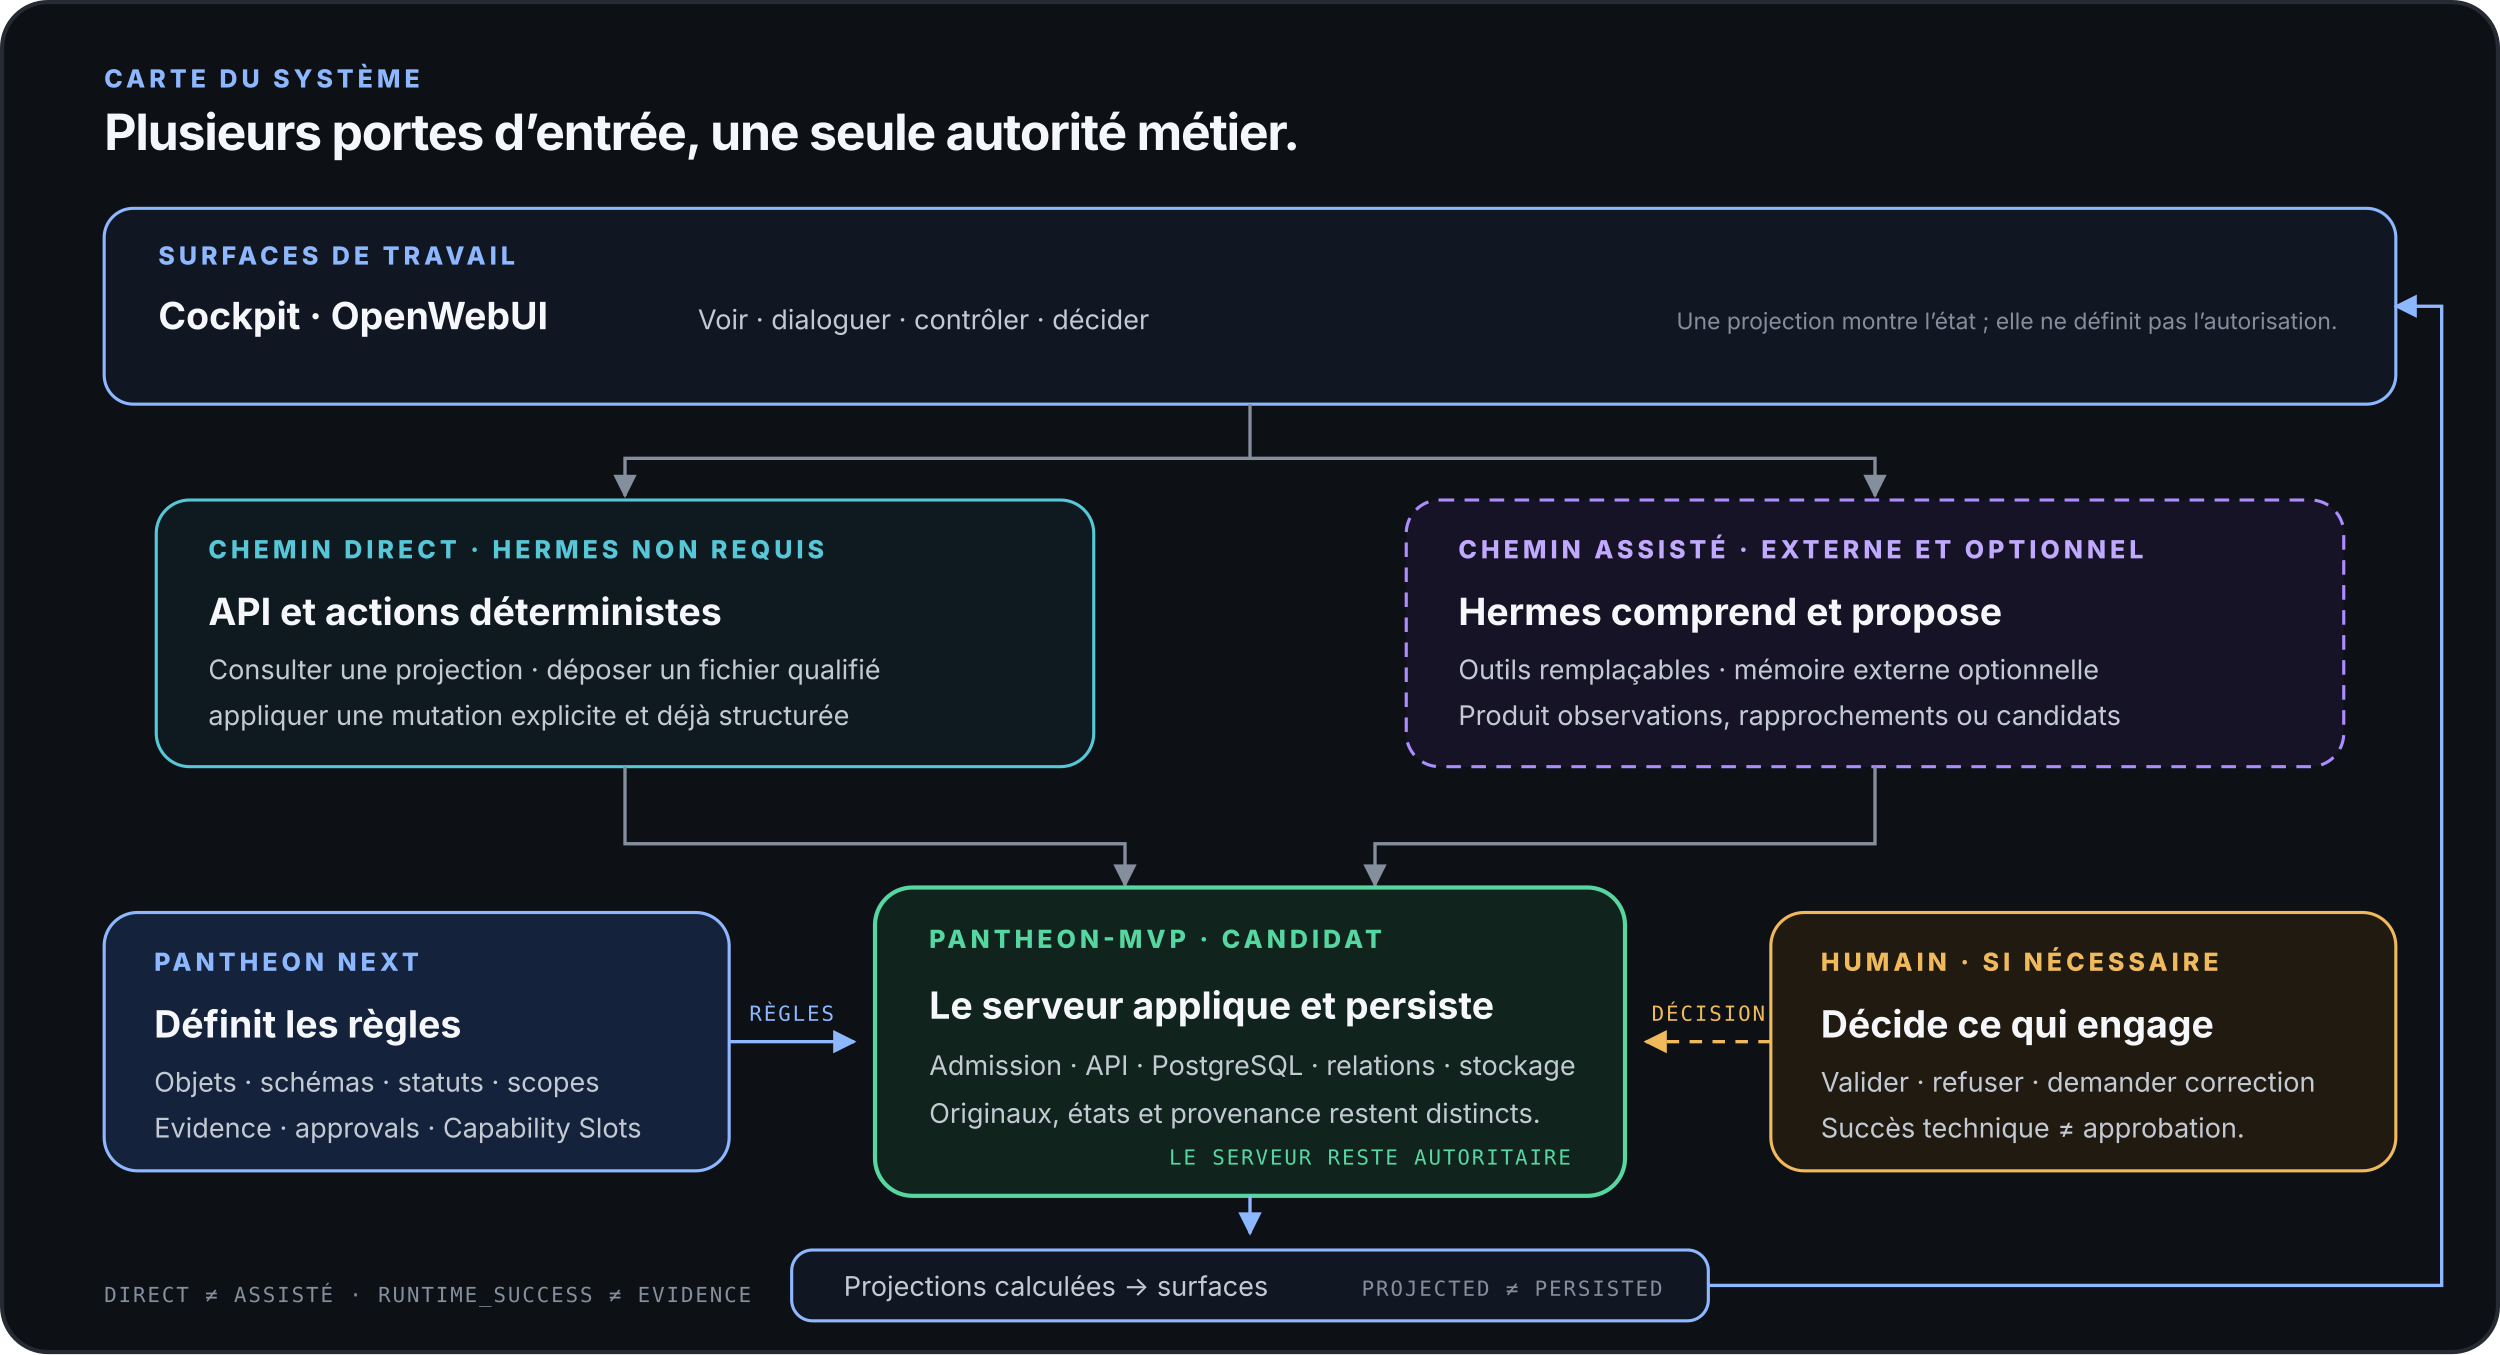
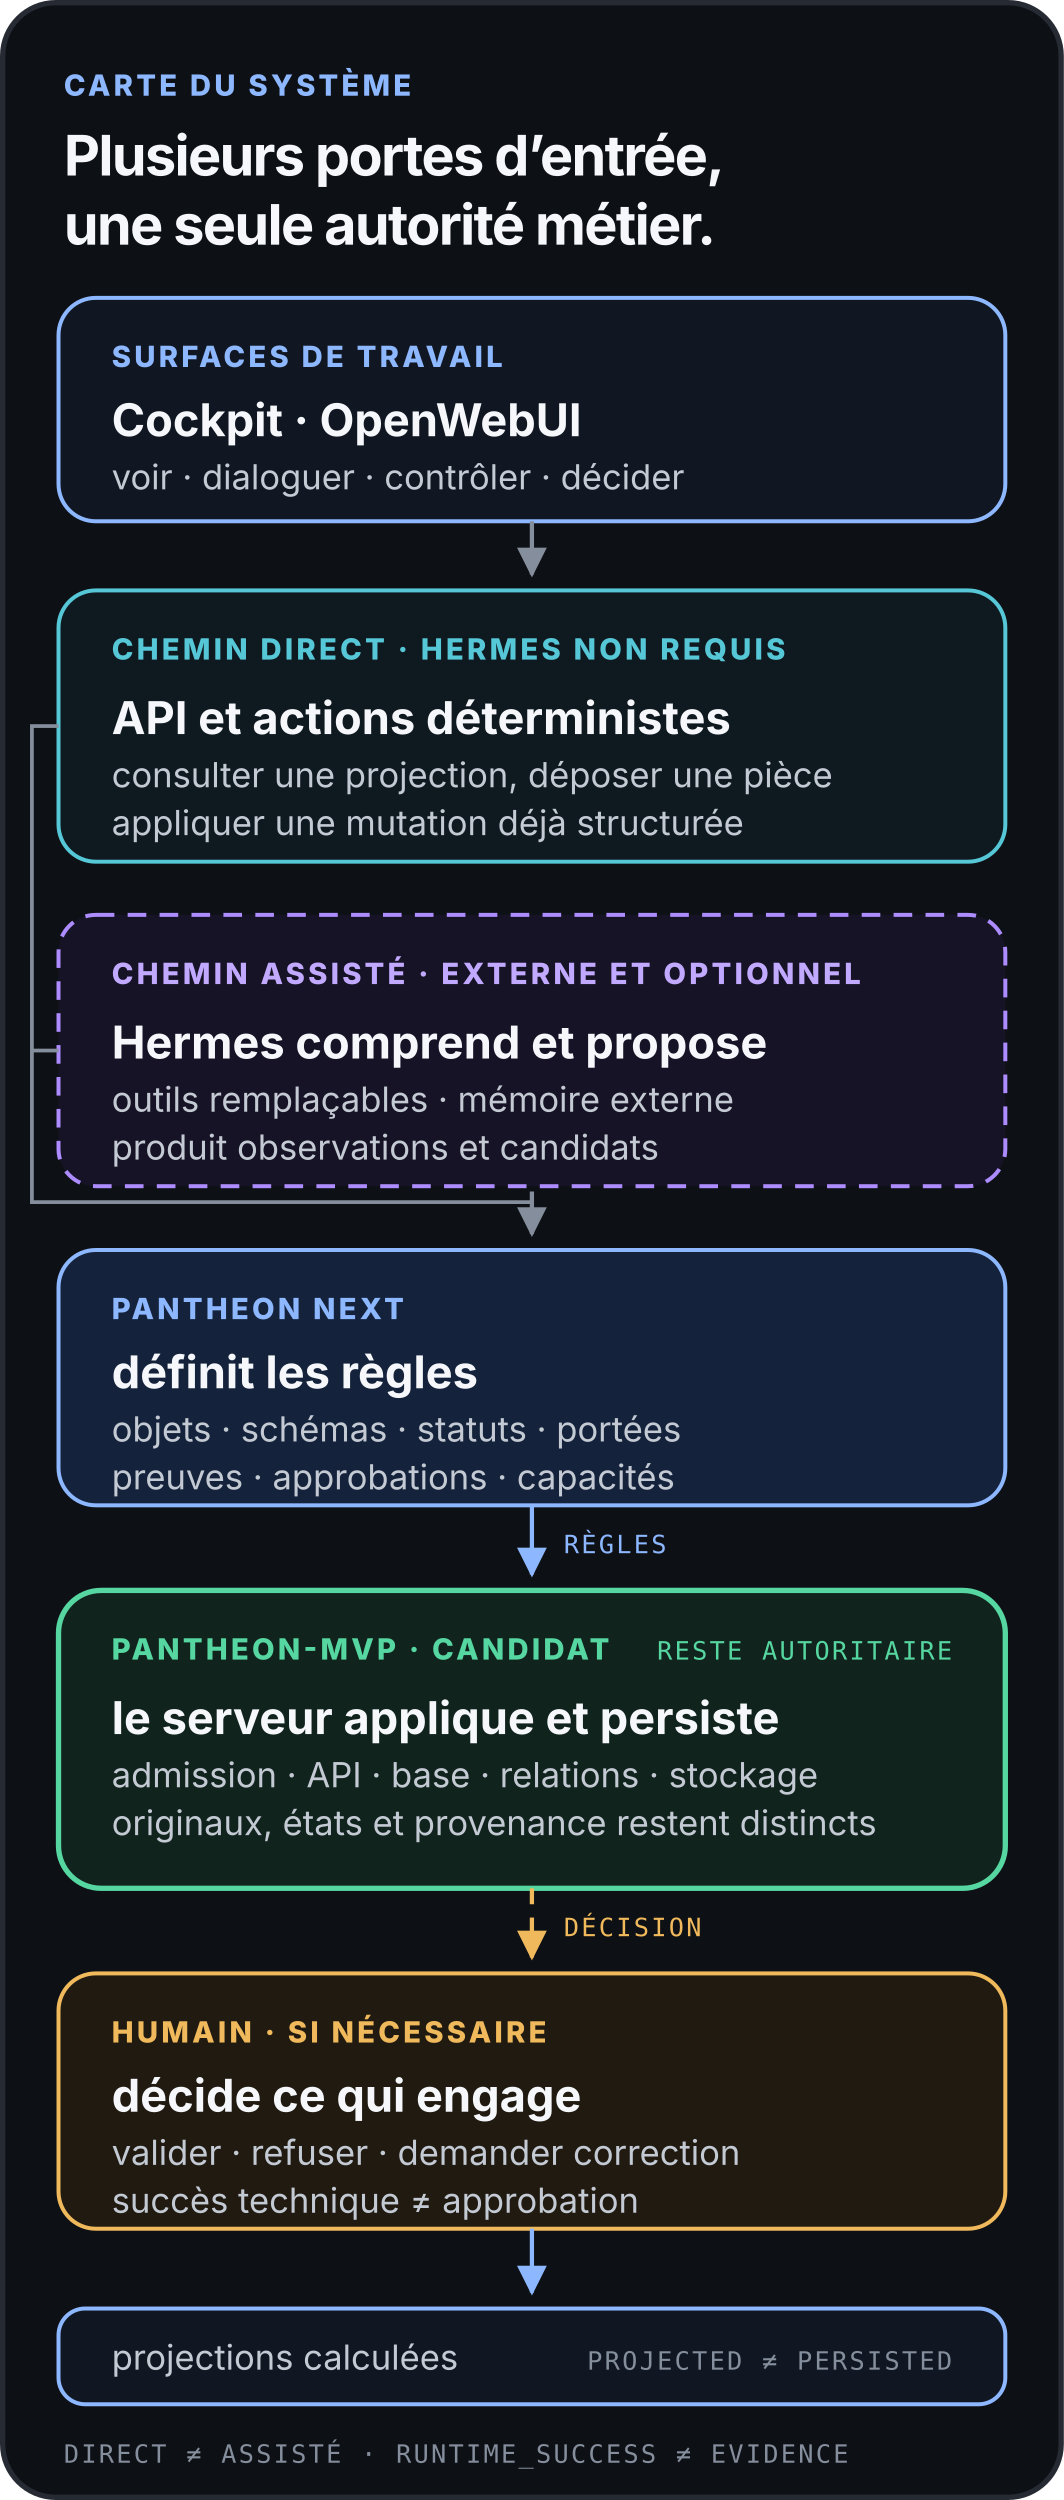
- <svg xmlns="http://www.w3.org/2000/svg" viewBox="0 0 1200 650" role="img" aria-labelledby="title desc">
+ <svg xmlns="http://www.w3.org/2000/svg" viewBox="0 0 400 940" role="img" aria-labelledby="title desc">
  <defs>
    <marker id="arrow" viewBox="0 0 10 10" refX="9" refY="5" markerWidth="7" markerHeight="7" orient="auto">
      <path d="M0 0L10 5L0 10z" fill="#858e9c" />
    </marker>
    <marker id="arrow-blue" viewBox="0 0 10 10" refX="9" refY="5" markerWidth="7" markerHeight="7" orient="auto">
      <path d="M0 0L10 5L0 10z" fill="#8db7ff" />
    </marker>
    <marker id="arrow-amber" viewBox="0 0 10 10" refX="9" refY="5" markerWidth="7" markerHeight="7" orient="auto">
      <path d="M0 0L10 5L0 10z" fill="#f0b95b" />
    </marker>
    <style>
      text{font-family:Inter,ui-sans-serif,system-ui,-apple-system,"Segoe UI",sans-serif;fill:#f5f7fa}
-       .eyebrow{font-size:12px;font-weight:800;letter-spacing:.16em;fill:#8db7ff}
-       .headline{font-size:24px;font-weight:720;letter-spacing:-.025em}
-       .title{font-size:18px;font-weight:700}
+       .eyebrow{font-size:11px;font-weight:800;letter-spacing:.11em;fill:#8db7ff}
+       .headline{font-size:21px;font-weight:720;letter-spacing:-.03em}
+       .title{font-size:17px;font-weight:700}
      .body{font-size:13px;fill:#c4cad3}
-       .note{font-size:11px;fill:#858e9c}
-       .mono{font-family:ui-monospace,SFMono-Regular,Menlo,monospace;font-size:10px;letter-spacing:.09em;fill:#858e9c}
+       .note{font-size:11.5px;fill:#858e9c}
+       .mono{font-family:ui-monospace,SFMono-Regular,Menlo,monospace;font-size:9.5px;letter-spacing:.09em;fill:#858e9c}
      .node{fill:#101216;stroke:#303641;stroke-width:1.5}
      .surface{fill:#101722;stroke:#8db7ff}
      .direct{fill:#0f1920;stroke:#56c7d6}
      .assisted{fill:#171326;stroke:#ad8cff;stroke-dasharray:7 5}
      .governance{fill:#14233b;stroke:#8db7ff}
      .human{fill:#201a11;stroke:#f0b95b}
      .server{fill:#10231d;stroke:#56d6a0;stroke-width:2}
      .projection{fill:#101722;stroke:#8db7ff}
      .edge{fill:none;stroke:#858e9c;stroke-width:1.6;marker-end:url(#arrow)}
      .edge-blue{stroke:#8db7ff;marker-end:url(#arrow-blue)}
      .edge-amber{stroke:#f0b95b;marker-end:url(#arrow-amber);stroke-dasharray:6 5}
+       .rail{fill:none;stroke:#858e9c;stroke-width:1.4}
    </style>
  </defs>
-   <rect x="1" y="1" width="1198" height="648" rx="22" fill="#0d1015" stroke="#262b33" stroke-width="2" />
-   <text x="50" y="42" class="eyebrow">CARTE DU SYSTÈME</text>
-   <text x="50" y="72" class="headline">Plusieurs portes d’entrée, une seule autorité métier.</text>
-   <rect x="50" y="100" width="1100" height="94" rx="14" class="node surface" />
-   <text x="76" y="127" class="eyebrow">SURFACES DE TRAVAIL</text>
-   <text x="76" y="158" class="title">Cockpit · OpenWebUI</text>
-   <text x="335" y="158" class="body">Voir · dialoguer · contrôler · décider</text>
-   <text x="1122" y="158" text-anchor="end" class="note">Une projection montre l’état ; elle ne définit pas l’autorisation.</text>
-   <path d="M600 194V220H300V238" class="edge" />
-   <path d="M600 220H900V238" class="edge" />
-   <rect x="75" y="240" width="450" height="128" rx="16" class="node direct" />
-   <text x="100" y="268" class="eyebrow" style="fill:#56c7d6">CHEMIN DIRECT · HERMES NON REQUIS</text>
-   <text x="100" y="300" class="title">API et actions déterministes</text>
-   <text x="100" y="326" class="body">Consulter une projection · déposer un fichier qualifié</text>
-   <text x="100" y="348" class="body">appliquer une mutation explicite et déjà structurée</text>
-   <rect x="675" y="240" width="450" height="128" rx="16" class="node assisted" />
-   <text x="700" y="268" class="eyebrow" style="fill:#c1a9ff">CHEMIN ASSISTÉ · EXTERNE ET OPTIONNEL</text>
-   <text x="700" y="300" class="title">Hermes comprend et propose</text>
-   <text x="700" y="326" class="body">Outils remplaçables · mémoire externe optionnelle</text>
-   <text x="700" y="348" class="body">Produit observations, rapprochements ou candidats</text>
-   <path d="M300 368V405H540V425" class="edge" />
-   <path d="M900 368V405H660V425" class="edge" />
-   <rect x="50" y="438" width="300" height="124" rx="16" class="node governance" />
-   <text x="74" y="466" class="eyebrow">PANTHEON NEXT</text>
-   <text x="74" y="498" class="title">Définit les règles</text>
-   <text x="74" y="524" class="body">Objets · schémas · statuts · scopes</text>
-   <text x="74" y="546" class="body">Evidence · approvals · Capability Slots</text>
-   <rect x="420" y="426" width="360" height="148" rx="18" class="node server" />
-   <text x="446" y="455" class="eyebrow" style="fill:#56d6a0">PANTHEON-MVP · CANDIDAT</text>
-   <text x="446" y="489" class="title">Le serveur applique et persiste</text>
-   <text x="446" y="516" class="body">Admission · API · PostgreSQL · relations · stockage</text>
-   <text x="446" y="539" class="body">Originaux, états et provenance restent distincts.</text>
-   <text x="754" y="559" text-anchor="end" class="mono" style="fill:#56d6a0">LE SERVEUR RESTE AUTORITAIRE</text>
-   <rect x="850" y="438" width="300" height="124" rx="16" class="node human" />
-   <text x="874" y="466" class="eyebrow" style="fill:#f0b95b">HUMAIN · SI NÉCESSAIRE</text>
-   <text x="874" y="498" class="title">Décide ce qui engage</text>
-   <text x="874" y="524" class="body">Valider · refuser · demander correction</text>
-   <text x="874" y="546" class="body">Succès technique ≠ approbation.</text>
-   <path d="M350 500H410" class="edge edge-blue" />
-   <text x="380" y="490" text-anchor="middle" class="mono" style="fill:#8db7ff">RÈGLES</text>
-   <path d="M850 500H790" class="edge edge-amber" />
-   <text x="820" y="490" text-anchor="middle" class="mono" style="fill:#f0b95b">DÉCISION</text>
-   <rect x="380" y="600" width="440" height="34" rx="10" class="node projection" />
-   <text x="405" y="622" class="body">Projections calculées → surfaces</text>
-   <text x="798" y="622" text-anchor="end" class="mono">PROJECTED ≠ PERSISTED</text>
-   <path d="M600 574V592" class="edge edge-blue" />
-   <path d="M820 617H1172V147H1150" class="edge edge-blue" />
-   <text x="50" y="625" class="mono">DIRECT ≠ ASSISTÉ · RUNTIME_SUCCESS ≠ EVIDENCE</text>
+   <rect x="1" y="1" width="398" height="938" rx="20" fill="#0d1015" stroke="#262b33" stroke-width="2" />
+   <text x="24" y="36" class="eyebrow">CARTE DU SYSTÈME</text>
+   <text x="24" y="66" class="headline">Plusieurs portes d’entrée,</text>
+   <text x="24" y="92" class="headline">une seule autorité métier.</text>
+   <rect x="22" y="112" width="356" height="84" rx="14" class="node surface" />
+   <text x="42" y="138" class="eyebrow">SURFACES DE TRAVAIL</text>
+   <text x="42" y="164" class="title">Cockpit · OpenWebUI</text>
+   <text x="42" y="184" class="body">voir · dialoguer · contrôler · décider</text>
+   <path d="M200 196V216" class="edge" />
+   <rect x="22" y="222" width="356" height="102" rx="14" class="node direct" />
+   <text x="42" y="248" class="eyebrow" style="fill:#56c7d6">CHEMIN DIRECT · HERMES NON REQUIS</text>
+   <text x="42" y="276" class="title">API et actions déterministes</text>
+   <text x="42" y="296" class="body">consulter une projection, déposer une pièce</text>
+   <text x="42" y="314" class="body">appliquer une mutation déjà structurée</text>
+   <rect x="22" y="344" width="356" height="102" rx="14" class="node assisted" />
+   <text x="42" y="370" class="eyebrow" style="fill:#c1a9ff">CHEMIN ASSISTÉ · EXTERNE ET OPTIONNEL</text>
+   <text x="42" y="398" class="title">Hermes comprend et propose</text>
+   <text x="42" y="418" class="body">outils remplaçables · mémoire externe</text>
+   <text x="42" y="436" class="body">produit observations et candidats</text>
+   <path d="M22 273H12V452H200" class="rail" />
+   <path d="M22 395H12" class="rail" />
+   <path d="M200 448V464" class="edge" />
+   <rect x="22" y="470" width="356" height="96" rx="14" class="node governance" />
+   <text x="42" y="496" class="eyebrow">PANTHEON NEXT</text>
+   <text x="42" y="522" class="title">définit les règles</text>
+   <text x="42" y="542" class="body">objets · schémas · statuts · portées</text>
+   <text x="42" y="560" class="body">preuves · approbations · capacités</text>
+   <path d="M200 566V592" class="edge edge-blue" />
+   <text x="212" y="584" class="mono" style="fill:#8db7ff">RÈGLES</text>
+   <rect x="22" y="598" width="356" height="112" rx="16" class="node server" />
+   <text x="42" y="624" class="eyebrow" style="fill:#56d6a0">PANTHEON-MVP · CANDIDAT</text>
+   <text x="42" y="652" class="title">le serveur applique et persiste</text>
+   <text x="42" y="672" class="body">admission · API · base · relations · stockage</text>
+   <text x="42" y="690" class="body">originaux, états et provenance restent distincts</text>
+   <text x="358" y="624" text-anchor="end" class="mono" style="fill:#56d6a0">RESTE AUTORITAIRE</text>
+   <path d="M200 710V736" class="edge edge-amber" />
+   <text x="212" y="728" class="mono" style="fill:#f0b95b">DÉCISION</text>
+   <rect x="22" y="742" width="356" height="96" rx="14" class="node human" />
+   <text x="42" y="768" class="eyebrow" style="fill:#f0b95b">HUMAIN · SI NÉCESSAIRE</text>
+   <text x="42" y="794" class="title">décide ce qui engage</text>
+   <text x="42" y="814" class="body">valider · refuser · demander correction</text>
+   <text x="42" y="832" class="body">succès technique ≠ approbation</text>
+   <path d="M200 838V862" class="edge edge-blue" />
+   <rect x="22" y="868" width="356" height="36" rx="10" class="node projection" />
+   <text x="42" y="891" class="body">projections calculées</text>
+   <text x="358" y="891" text-anchor="end" class="mono">PROJECTED ≠ PERSISTED</text>
+   <text x="24" y="926" class="mono">DIRECT ≠ ASSISTÉ · RUNTIME_SUCCESS ≠ EVIDENCE</text>
</svg>
